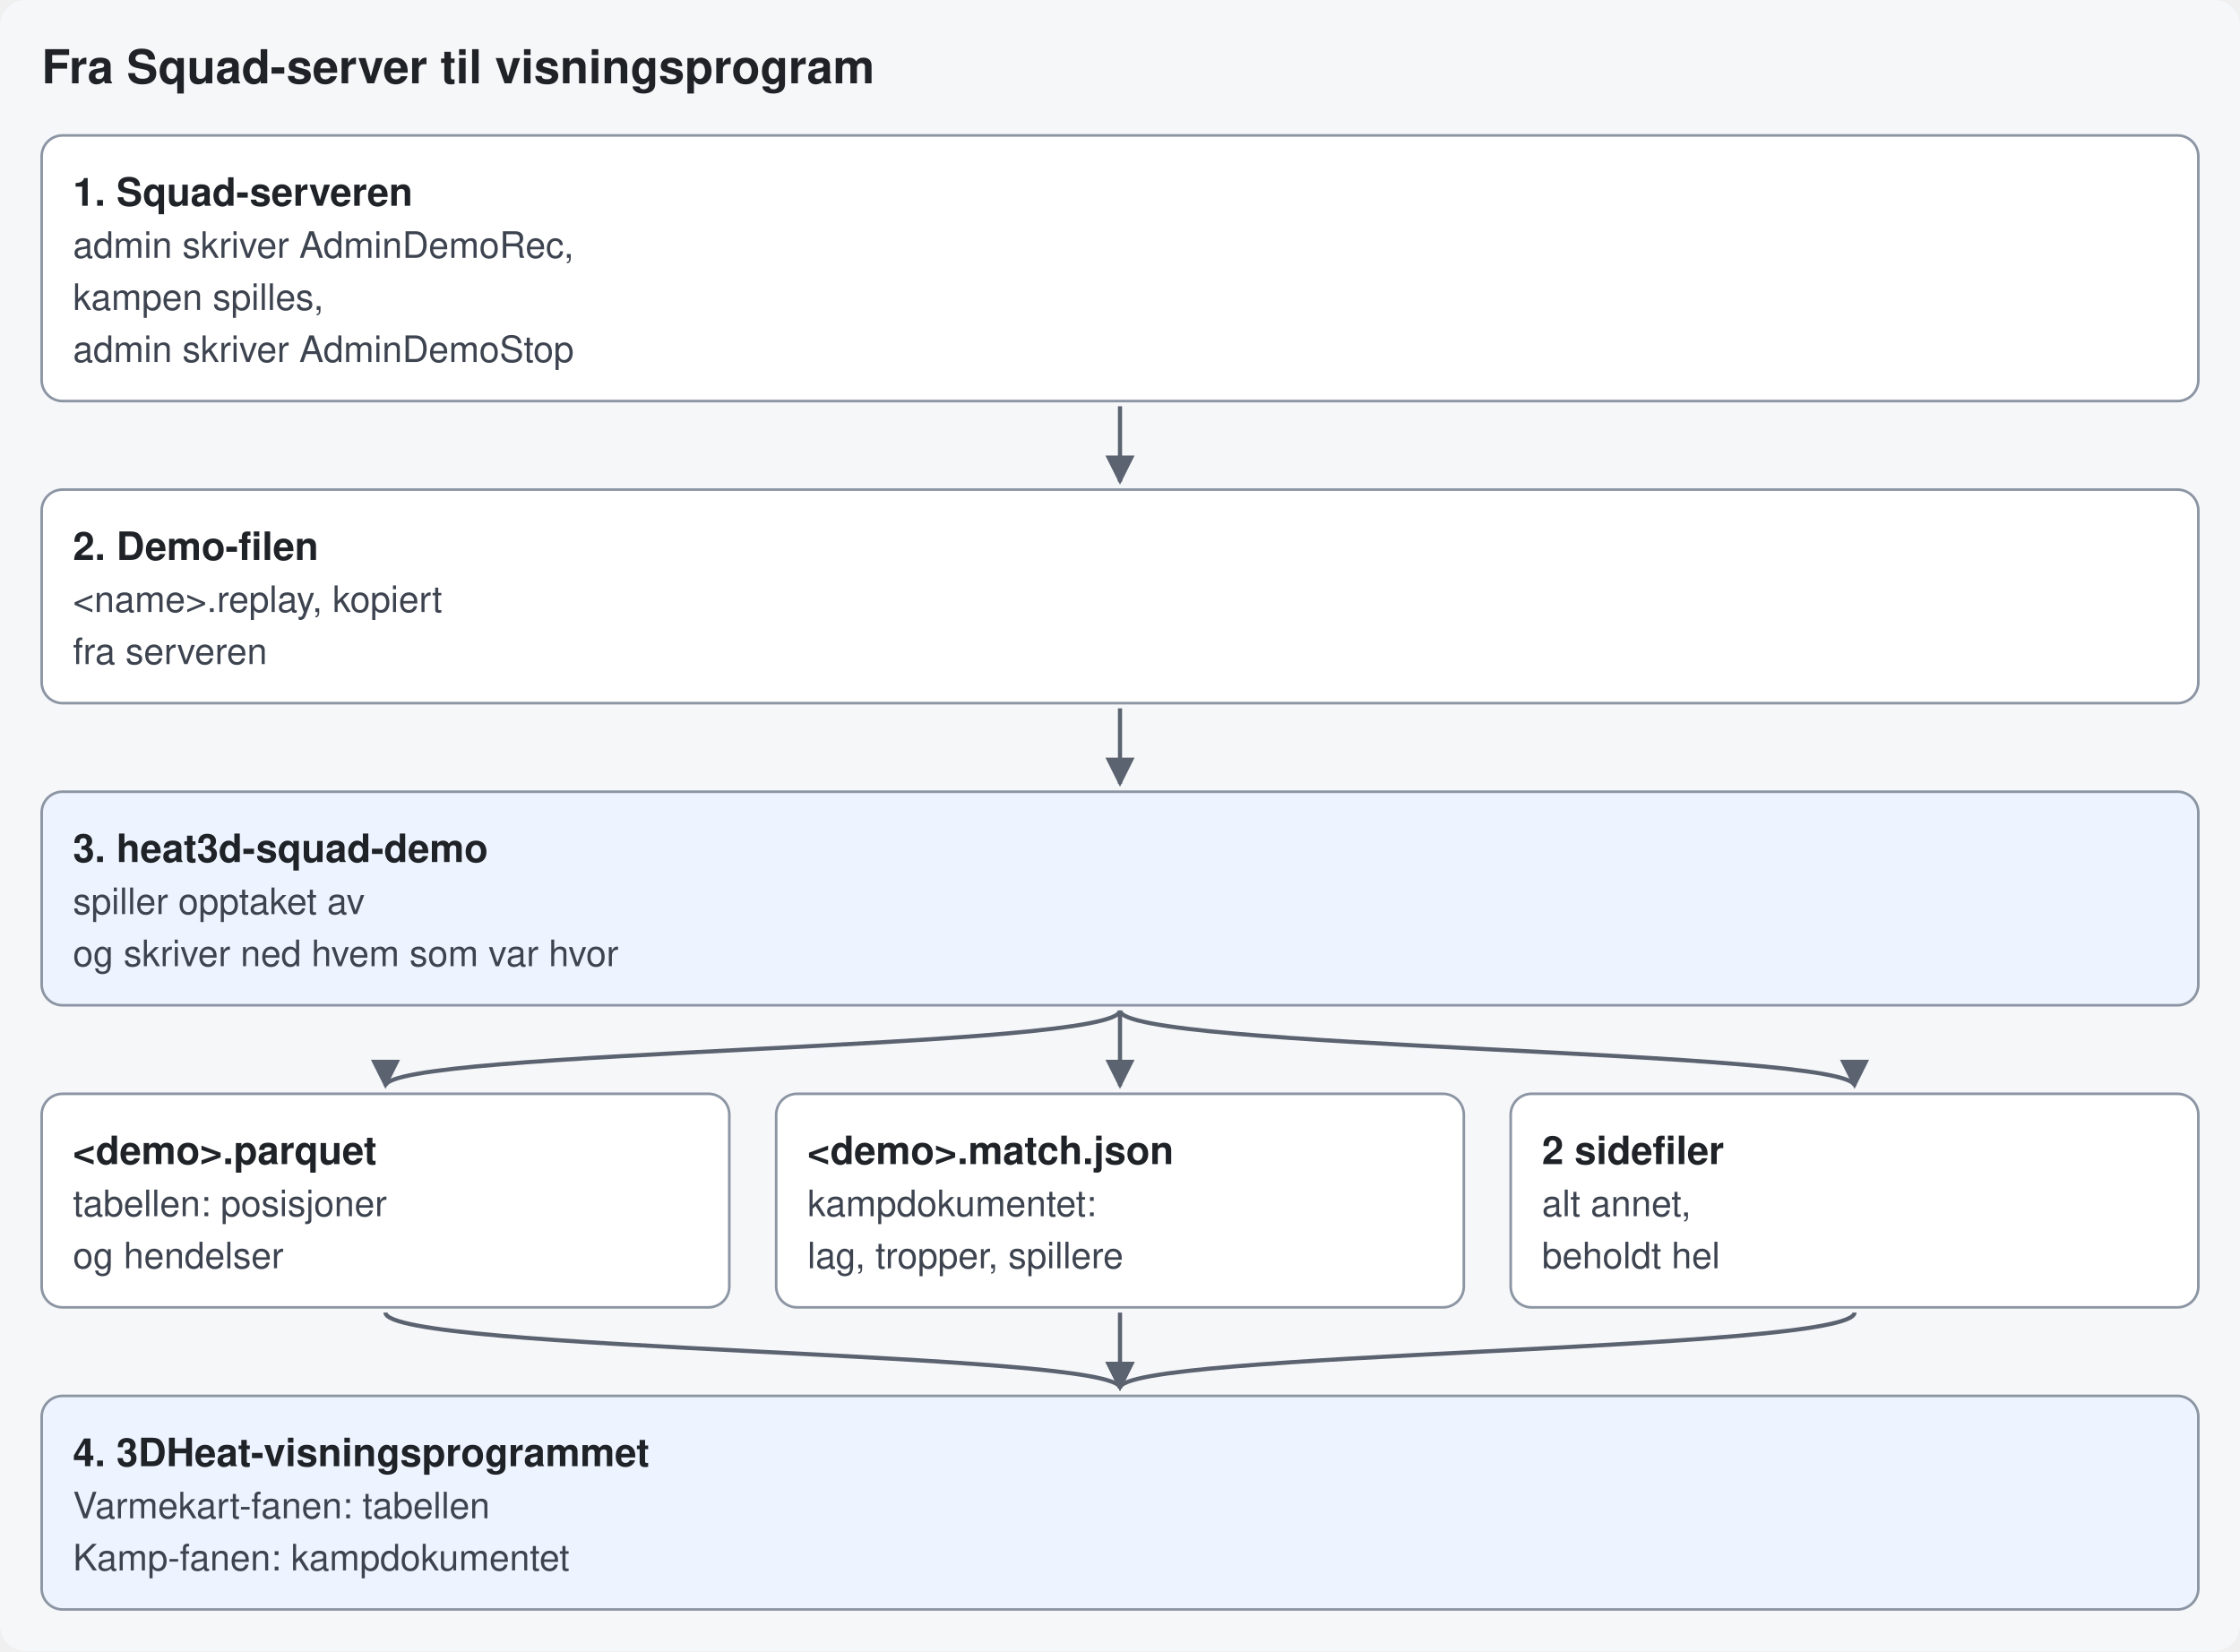
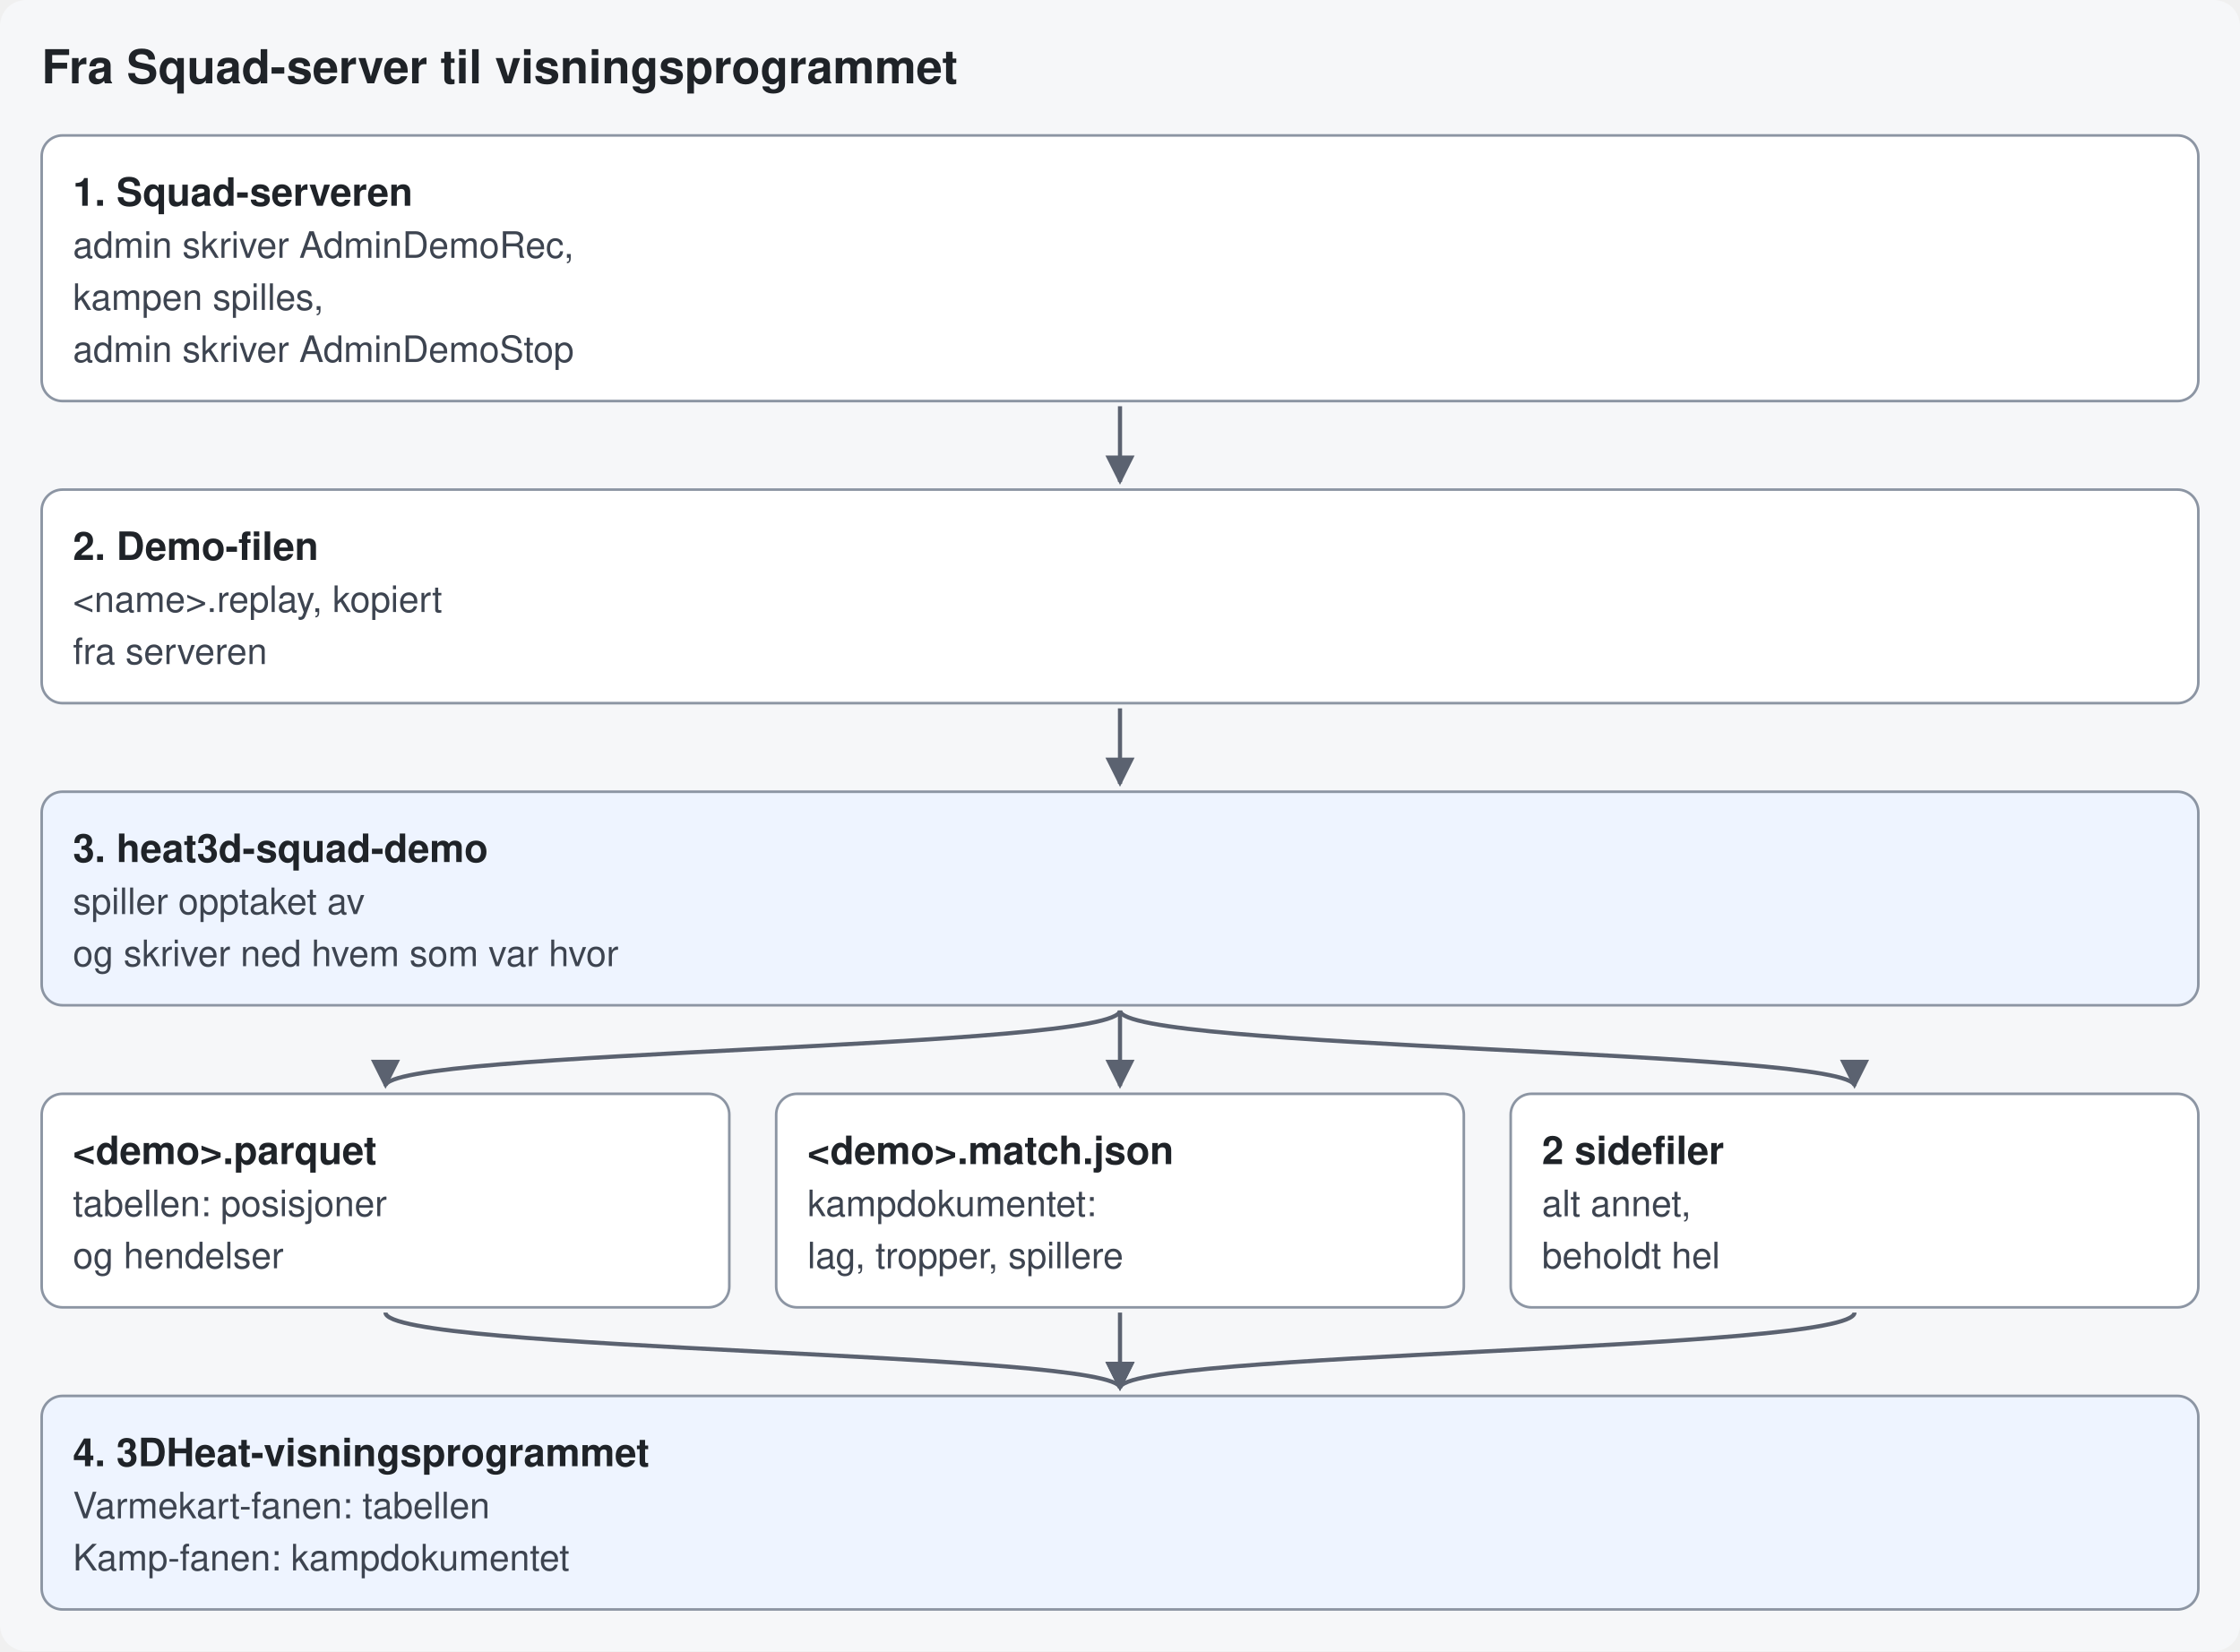
<svg xmlns="http://www.w3.org/2000/svg" width="860" height="634" viewBox="0 0 860 634" font-family="Segoe UI,Helvetica,Arial,sans-serif">
  <defs>
    <marker id="a" viewBox="0 0 10 10" refX="9" refY="5" markerWidth="7" markerHeight="7" orient="auto">
      <path d="M0,0L10,5L0,10z" fill="#5b6270" />
    </marker>
  </defs>
  <rect width="860" height="634" rx="10" fill="#f6f7f9" />
-   <text x="16" y="32" font-size="18" fill="#1f2328" font-weight="600">Fra Squad-server til visningsprogram</text>
+   <text x="16" y="32" font-size="18" fill="#1f2328" font-weight="600">Fra Squad-server til visningsprogrammet</text>
  <rect x="16" y="52" width="828" height="102" rx="8" fill="#ffffff" stroke="#8c95a3" />
  <text x="28" y="79" font-size="15" fill="#1f2328" font-weight="600">1. Squad-serveren</text>
  <text x="28" y="99" font-size="14" fill="#3d4450">admin skriver AdminDemoRec,</text>
  <text x="28" y="119" font-size="14" fill="#3d4450">kampen spilles,</text>
  <text x="28" y="139" font-size="14" fill="#3d4450">admin skriver AdminDemoStop</text>
  <rect x="16" y="188" width="828" height="82" rx="8" fill="#ffffff" stroke="#8c95a3" />
  <text x="28" y="215" font-size="15" fill="#1f2328" font-weight="600">2. Demo-filen</text>
  <text x="28" y="235" font-size="14" fill="#3d4450">&lt;name&gt;.replay, kopiert</text>
  <text x="28" y="255" font-size="14" fill="#3d4450">fra serveren</text>
  <path d="M430,156 C430,171.0 430,171.0 430,185" fill="none" stroke="#5b6270" stroke-width="1.6" marker-end="url(#a)" />
  <rect x="16" y="304" width="828" height="82" rx="8" fill="#eef4ff" stroke="#8c95a3" />
  <text x="28" y="331" font-size="15" fill="#1f2328" font-weight="600">3. heat3d-squad-demo</text>
  <text x="28" y="351" font-size="14" fill="#3d4450">spiller opptaket av</text>
  <text x="28" y="371" font-size="14" fill="#3d4450">og skriver ned hvem som var hvor</text>
  <path d="M430,272 C430,287.0 430,287.0 430,301" fill="none" stroke="#5b6270" stroke-width="1.6" marker-end="url(#a)" />
  <rect x="16" y="420" width="264" height="82" rx="8" fill="#ffffff" stroke="#8c95a3" />
  <text x="28" y="447" font-size="15" fill="#1f2328" font-weight="600">&lt;demo&gt;.parquet</text>
  <text x="28" y="467" font-size="14" fill="#3d4450">tabellen: posisjoner</text>
  <text x="28" y="487" font-size="14" fill="#3d4450">og hendelser</text>
  <rect x="298" y="420" width="264" height="82" rx="8" fill="#ffffff" stroke="#8c95a3" />
  <text x="310" y="447" font-size="15" fill="#1f2328" font-weight="600">&lt;demo&gt;.match.json</text>
  <text x="310" y="467" font-size="14" fill="#3d4450">kampdokumentet:</text>
  <text x="310" y="487" font-size="14" fill="#3d4450">lag, tropper, spillere</text>
  <rect x="580" y="420" width="264" height="82" rx="8" fill="#ffffff" stroke="#8c95a3" />
  <text x="592" y="447" font-size="15" fill="#1f2328" font-weight="600">2 sidefiler</text>
  <text x="592" y="467" font-size="14" fill="#3d4450">alt annet,</text>
  <text x="592" y="487" font-size="14" fill="#3d4450">beholdt hel</text>
  <path d="M430,388 C430,403.0 148,403.0 148,417" fill="none" stroke="#5b6270" stroke-width="1.6" marker-end="url(#a)" />
  <path d="M430,388 C430,403.0 430,403.0 430,417" fill="none" stroke="#5b6270" stroke-width="1.6" marker-end="url(#a)" />
  <path d="M430,388 C430,403.0 712,403.0 712,417" fill="none" stroke="#5b6270" stroke-width="1.6" marker-end="url(#a)" />
  <rect x="16" y="536" width="828" height="82" rx="8" fill="#eef4ff" stroke="#8c95a3" />
  <text x="28" y="563" font-size="15" fill="#1f2328" font-weight="600">4. 3DHeat-visningsprogrammet</text>
  <text x="28" y="583" font-size="14" fill="#3d4450">Varmekart-fanen: tabellen</text>
  <text x="28" y="603" font-size="14" fill="#3d4450">Kamp-fanen: kampdokumentet</text>
  <path d="M148,504 C148,519.0 430,519.0 430,533" fill="none" stroke="#5b6270" stroke-width="1.6" marker-end="url(#a)" />
  <path d="M430,504 C430,519.0 430,519.0 430,533" fill="none" stroke="#5b6270" stroke-width="1.6" marker-end="url(#a)" />
  <path d="M712,504 C712,519.0 430,519.0 430,533" fill="none" stroke="#5b6270" stroke-width="1.6" marker-end="url(#a)" />
</svg>
